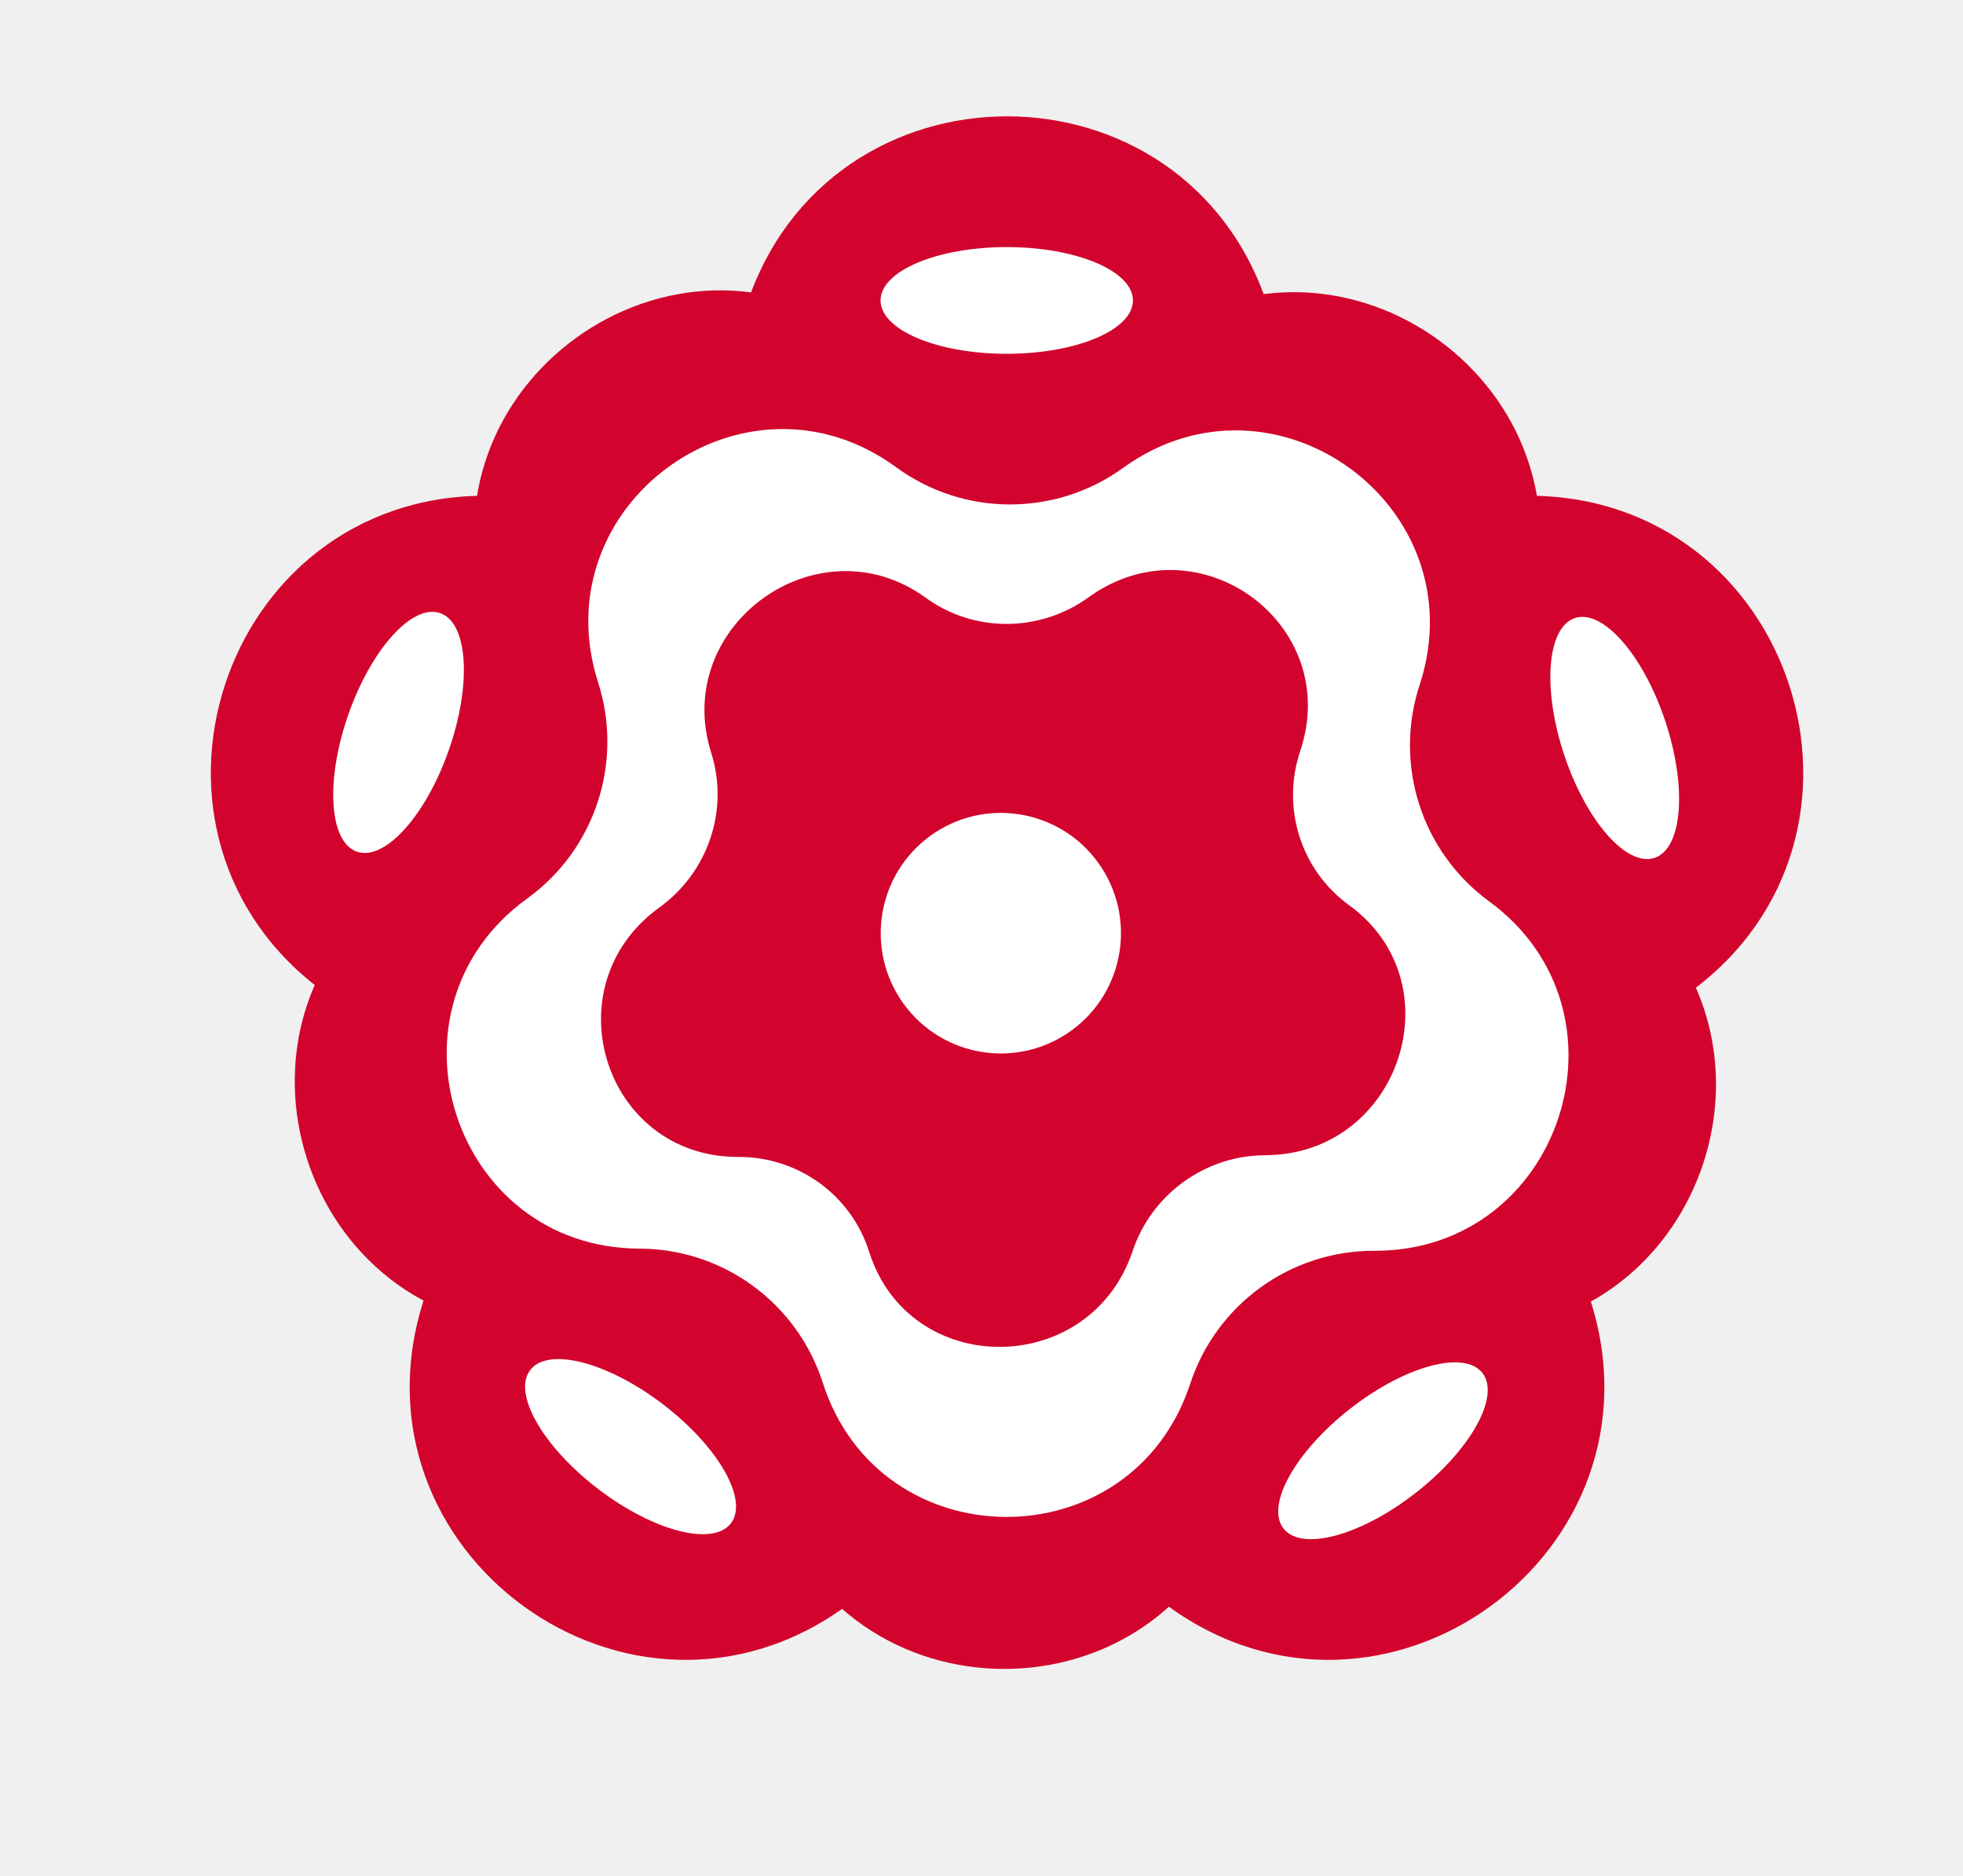
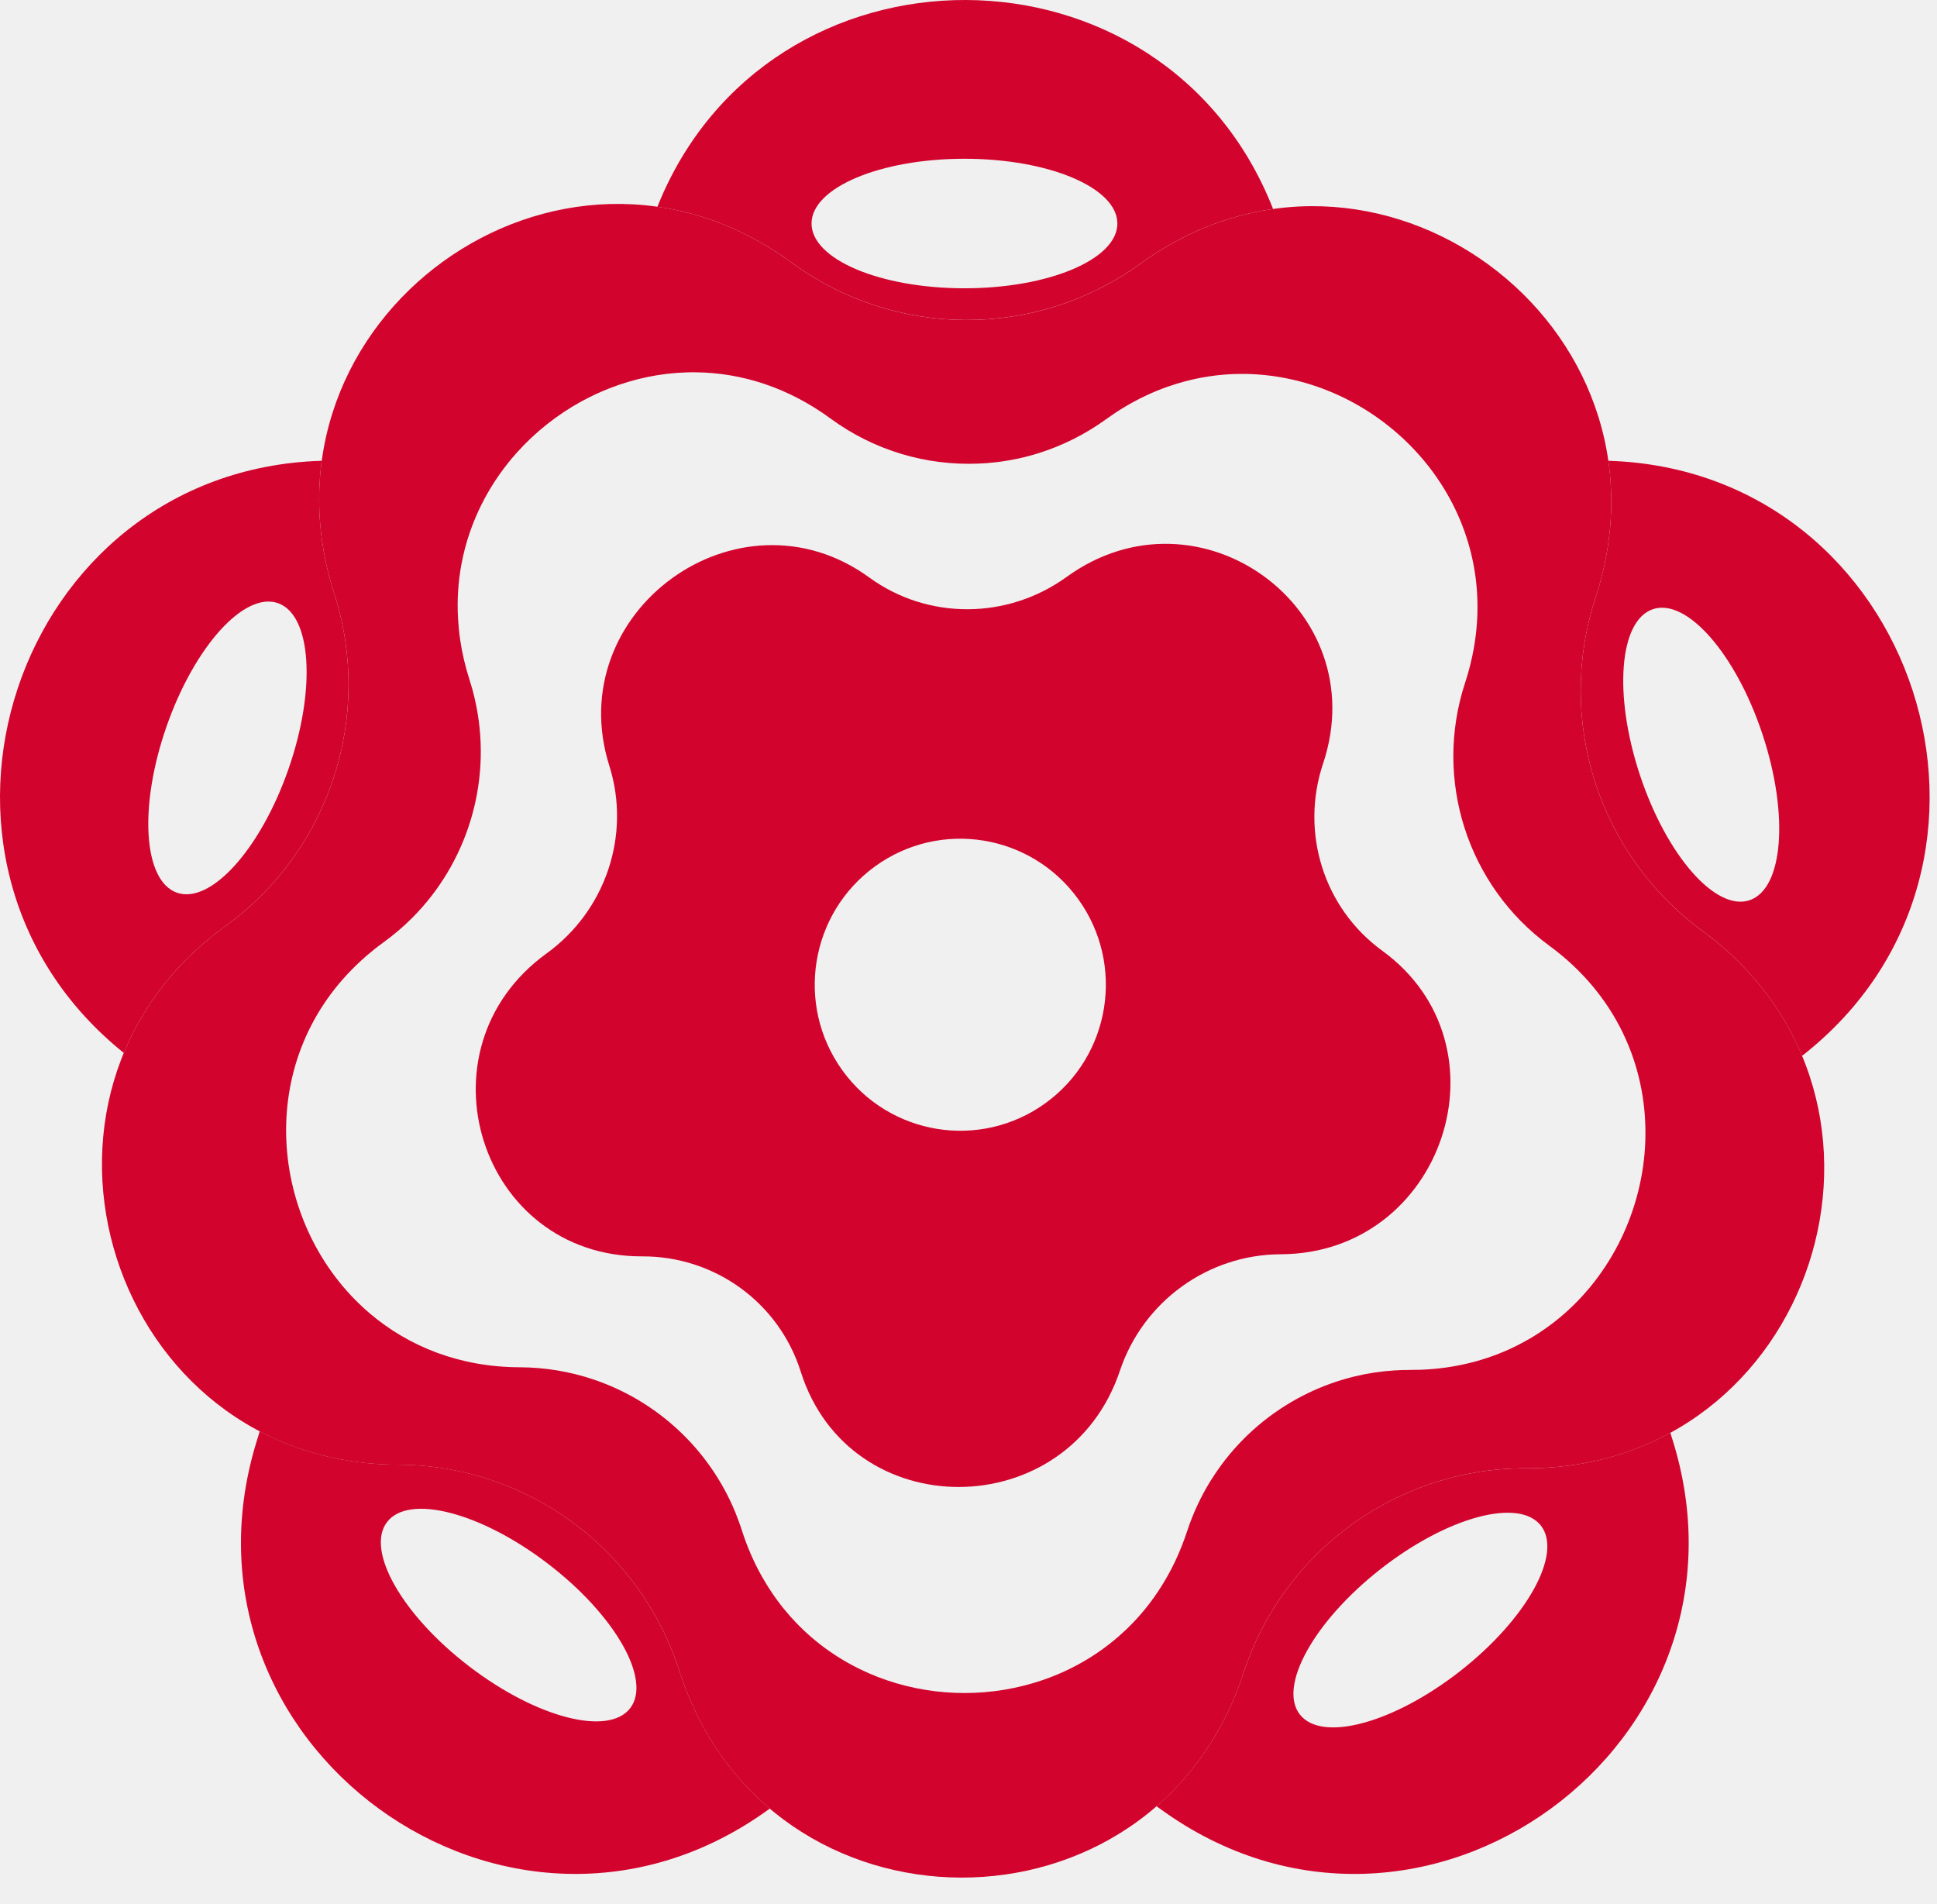
- <svg xmlns="http://www.w3.org/2000/svg" width="202" height="193" viewBox="0 0 202 193" fill="none">
-   <path d="M76.795 31.488C85.24 5.464 122.014 5.464 130.46 31.488C134.236 43.127 145.069 51.007 157.292 51.007C184.623 51.007 195.987 86.023 173.875 102.107C163.987 109.3 159.849 122.051 163.626 133.689C172.072 159.714 142.322 181.355 120.211 165.271C110.322 158.078 96.932 158.078 87.044 165.271C64.933 181.355 35.182 159.714 43.628 133.689C47.405 122.051 43.267 109.3 33.379 102.107C11.268 86.023 22.632 51.007 49.962 51.007C62.185 51.007 73.018 43.127 76.795 31.488Z" fill="#D2042D" />
-   <path d="M50.06 62.915C42.596 39.663 69.21 20.433 88.9 34.851C97.704 41.299 109.655 41.337 118.502 34.945C138.282 20.653 164.774 40.053 157.162 63.256C153.758 73.633 157.415 85.025 166.219 91.473C185.909 105.891 175.667 137.112 151.274 137.034C140.365 136.999 130.674 144.002 127.27 154.379C119.658 177.583 86.836 177.478 79.372 154.226C76.034 143.827 66.388 136.764 55.479 136.729C31.086 136.651 21.043 105.366 40.823 91.073C49.669 84.681 53.398 73.313 50.06 62.915Z" fill="#D2042D" />
-   <path d="M61.55 70.227C55.663 51.879 76.674 36.697 92.211 48.072C99.16 53.159 108.593 53.186 115.576 48.14C131.192 36.857 152.098 52.161 146.085 70.475C143.396 78.664 146.28 87.653 153.229 92.74C168.766 104.115 160.676 128.755 141.423 128.699C132.812 128.674 125.162 134.201 122.473 142.391C116.459 160.705 90.554 160.629 84.667 142.281C82.034 134.075 74.422 128.503 65.812 128.477C46.557 128.421 38.637 103.734 54.253 92.451C61.236 87.405 64.182 78.433 61.55 70.227Z" fill="white" />
-   <path d="M73.188 77.469C69.049 64.394 84.181 53.459 95.271 61.513C100.231 65.114 106.994 65.091 112.023 61.457C123.27 53.331 138.192 64.166 133.8 77.269C131.835 83.129 133.863 89.535 138.823 93.136C149.913 101.189 144.003 118.82 130.198 118.865C124.025 118.886 118.515 122.867 116.55 128.727C112.157 141.83 93.583 141.891 89.444 128.816C87.593 122.969 82.16 119.023 75.986 119.044C62.181 119.089 56.611 101.497 67.858 93.37C72.887 89.736 75.04 83.317 73.188 77.469Z" fill="#D2042D" />
-   <path d="M110.225 106.056C115.761 102.057 117.01 94.321 113.014 88.778C109.019 83.236 101.293 81.986 95.757 85.986C90.222 89.985 88.973 97.721 92.968 103.264C96.963 108.806 104.689 110.056 110.225 106.056Z" fill="white" />
-   <path d="M103.597 25.425C96.425 25.425 90.612 27.883 90.612 30.915C90.612 33.946 96.425 36.404 103.597 36.404C110.769 36.404 116.583 33.946 116.583 30.915C116.583 27.883 110.769 25.425 103.597 25.425Z" fill="white" />
-   <path d="M35.837 73.546C33.468 80.323 33.864 86.629 36.722 87.631C39.58 88.633 43.818 83.951 46.187 77.173C48.557 70.396 48.161 64.09 45.303 63.088C42.445 62.087 38.207 66.769 35.837 73.546Z" fill="white" />
-   <path d="M61.565 153.219C67.27 157.571 73.382 159.144 75.218 156.732C77.053 154.32 73.916 148.838 68.211 144.486C62.506 140.135 56.394 138.562 54.559 140.973C52.724 143.385 55.861 148.868 61.565 153.219Z" fill="white" />
-   <path d="M145.687 153.603C151.34 149.185 154.412 143.666 152.549 141.276C150.686 138.886 144.592 140.531 138.939 144.949C133.286 149.368 130.214 154.887 132.077 157.277C133.94 159.667 140.034 158.022 145.687 153.603Z" fill="white" />
-   <path d="M160.958 77.667C163.222 84.48 167.387 89.228 170.26 88.271C173.133 87.314 173.627 81.014 171.363 74.201C169.099 67.388 164.934 62.64 162.061 63.597C159.188 64.554 158.694 70.854 160.958 77.667Z" fill="white" />
+ <svg xmlns="http://www.w3.org/2000/svg" width="57" height="56" viewBox="0 0 57 56" fill="none">
+   <path d="M7.643 42.11C8.816 42.727 10.184 43.089 11.715 43.093C15.495 43.106 18.838 45.558 19.994 49.168C20.542 50.876 21.484 52.224 22.652 53.212C22.65 53.214 22.647 53.217 22.645 53.218C14.983 58.801 4.674 51.289 7.6 42.255C7.615 42.207 7.628 42.158 7.643 42.11ZM49.184 42.255C52.11 51.289 41.8 58.802 34.138 53.218C34.103 53.193 34.067 53.169 34.031 53.144C35.15 52.174 36.054 50.866 36.593 49.221C37.773 45.618 41.13 43.188 44.91 43.2C46.514 43.205 47.94 42.818 49.154 42.155C49.164 42.188 49.173 42.222 49.184 42.255ZM45.345 44.888C44.699 44.059 42.587 44.63 40.628 46.164C38.67 47.697 37.605 49.614 38.25 50.443C38.896 51.273 41.008 50.701 42.967 49.168C44.926 47.634 45.99 45.718 45.345 44.888ZM16.118 46.003C14.142 44.492 12.024 43.947 11.388 44.784C10.753 45.621 11.839 47.525 13.816 49.035C15.792 50.545 17.911 51.091 18.547 50.255C19.183 49.417 18.095 47.513 16.118 46.003ZM47.328 13.557C56.43 13.84 60.204 25.458 53.029 31.066C52.456 29.689 51.493 28.412 50.09 27.383C47.039 25.144 45.772 21.19 46.951 17.588C47.41 16.186 47.511 14.824 47.328 13.557ZM9.468 13.557C9.301 14.789 9.401 16.11 9.837 17.47C10.994 21.079 9.701 25.026 6.636 27.245C5.202 28.283 4.221 29.578 3.643 30.979C-3.384 25.336 0.404 13.829 9.468 13.557ZM51.864 21.603C51.08 19.238 49.636 17.59 48.641 17.923C47.646 18.256 47.475 20.442 48.259 22.806C49.043 25.171 50.487 26.819 51.483 26.487C52.478 26.154 52.649 23.968 51.864 21.603ZM8.18 17.746C7.189 17.398 5.721 19.023 4.9 21.376C4.079 23.728 4.216 25.917 5.206 26.265C6.197 26.613 7.665 24.988 8.486 22.636C9.308 20.283 9.17 18.094 8.18 17.746ZM19.345 6.083C22.602 -2.05 34.25 -2.027 37.463 6.148C36.14 6.337 34.808 6.852 33.554 7.76C30.488 9.978 26.347 9.965 23.296 7.726C22.031 6.799 20.684 6.273 19.345 6.083ZM28.381 4.671C25.896 4.671 23.881 5.524 23.881 6.577C23.882 7.629 25.897 8.482 28.381 8.482C30.866 8.482 32.88 7.629 32.881 6.577C32.881 5.524 30.866 4.671 28.381 4.671Z" fill="#D2042D" />
+   <path d="M31.388 16.974C35.285 14.153 40.456 17.914 38.935 22.463C38.254 24.497 38.956 26.722 40.675 27.972C44.518 30.767 42.47 36.887 37.687 36.903C35.547 36.91 33.638 38.292 32.957 40.326C31.435 44.875 24.998 44.897 23.564 40.358C22.922 38.328 21.039 36.958 18.899 36.965C14.116 36.98 12.186 30.874 16.083 28.053C17.826 26.791 18.572 24.562 17.931 22.532C16.496 17.993 21.74 14.198 25.583 16.993C27.302 18.243 29.645 18.235 31.388 16.974ZM31.732 26.459C30.347 24.535 27.67 24.101 25.752 25.489C23.834 26.878 23.401 29.563 24.785 31.487C26.17 33.411 28.846 33.845 30.765 32.457C32.683 31.069 33.116 28.383 31.732 26.459Z" fill="#D2042D" />
+   <path d="M9.837 17.47C7.251 9.398 16.473 2.722 23.296 7.727C26.347 9.966 30.489 9.98 33.555 7.761C40.409 2.799 49.589 9.533 46.951 17.588C45.772 21.19 47.039 25.145 50.09 27.384C56.913 32.389 53.364 43.227 44.911 43.2C41.131 43.188 37.772 45.619 36.593 49.222C33.955 57.277 22.581 57.24 19.994 49.169C18.838 45.559 15.495 43.107 11.715 43.095C3.262 43.068 -0.219 32.207 6.636 27.245C9.701 25.026 10.994 21.079 9.837 17.47ZM20.213 10.956C19.425 10.979 18.656 11.143 17.935 11.425C17.65 11.536 17.373 11.667 17.105 11.813C16.398 12.201 15.756 12.709 15.216 13.31C15.036 13.511 14.866 13.722 14.71 13.942C14.66 14.013 14.611 14.085 14.563 14.158C14.421 14.376 14.29 14.603 14.173 14.837C13.899 15.384 13.696 15.973 13.58 16.594C13.53 16.859 13.496 17.131 13.48 17.407C13.463 17.684 13.463 17.965 13.482 18.251C13.494 18.441 13.513 18.634 13.542 18.827C13.599 19.215 13.691 19.609 13.818 20.007C13.847 20.095 13.874 20.185 13.899 20.274C13.948 20.453 13.99 20.633 14.024 20.813C14.458 23.067 13.742 25.39 12.131 27.005C11.873 27.263 11.592 27.503 11.29 27.722C11.112 27.85 10.944 27.985 10.783 28.123C10.684 28.209 10.589 28.297 10.496 28.386C7.464 31.297 7.945 35.957 10.693 38.476C10.757 38.535 10.823 38.594 10.89 38.65C12.029 39.615 13.524 40.223 15.296 40.228C16.042 40.231 16.766 40.354 17.447 40.581C19.32 41.206 20.867 42.621 21.639 44.498C21.674 44.583 21.707 44.669 21.738 44.756C21.77 44.843 21.801 44.931 21.829 45.02C21.988 45.518 22.19 45.977 22.428 46.397C22.523 46.565 22.624 46.727 22.73 46.883C22.782 46.96 22.837 47.037 22.893 47.111C22.948 47.186 23.005 47.26 23.063 47.331C23.121 47.403 23.181 47.473 23.241 47.542C23.302 47.61 23.363 47.677 23.426 47.742C24.053 48.397 24.792 48.896 25.59 49.24C25.669 49.274 25.75 49.307 25.83 49.339C27.286 49.903 28.914 49.963 30.407 49.519C30.49 49.495 30.573 49.469 30.654 49.441C31.475 49.164 32.249 48.731 32.923 48.142C33.068 48.016 33.208 47.883 33.343 47.742C33.697 47.373 34.015 46.955 34.289 46.487C34.397 46.303 34.499 46.111 34.593 45.911C34.719 45.641 34.833 45.356 34.931 45.059C35.105 44.526 35.341 44.025 35.627 43.563C35.675 43.487 35.724 43.41 35.775 43.336C35.825 43.261 35.877 43.187 35.93 43.115C36.569 42.246 37.402 41.542 38.354 41.056C38.75 40.854 39.168 40.689 39.601 40.566C39.687 40.542 39.775 40.518 39.862 40.497C40.247 40.404 40.642 40.345 41.045 40.32C41.195 40.311 41.346 40.305 41.497 40.306C41.601 40.306 41.705 40.304 41.807 40.301C42.83 40.262 43.758 40.02 44.572 39.623C44.735 39.544 44.894 39.458 45.048 39.367C45.125 39.322 45.2 39.274 45.275 39.225C45.424 39.129 45.569 39.026 45.708 38.919C47.314 37.681 48.28 35.762 48.407 33.772C48.415 33.647 48.419 33.521 48.42 33.395C48.441 31.352 47.569 29.275 45.588 27.822C43.18 26.056 42.181 22.936 43.112 20.093C44.512 15.822 41.702 12.021 38.066 11.176C37.981 11.156 37.895 11.138 37.81 11.122C37.383 11.04 36.946 10.998 36.504 11.001C35.885 11.005 35.257 11.098 34.634 11.288C34.545 11.315 34.456 11.344 34.367 11.375C33.924 11.531 33.483 11.737 33.053 11.999C32.967 12.051 32.881 12.106 32.796 12.163C32.711 12.22 32.626 12.279 32.541 12.34C31.936 12.777 31.278 13.105 30.594 13.323C30.508 13.35 30.422 13.377 30.336 13.4C30.077 13.472 29.815 13.527 29.551 13.567C29.463 13.581 29.375 13.592 29.286 13.602C29.121 13.621 28.955 13.634 28.789 13.64C27.269 13.703 25.733 13.262 24.443 12.316C23.181 11.391 21.815 10.971 20.489 10.954C20.397 10.953 20.305 10.953 20.213 10.956Z" fill="#D2042D" />
</svg>
